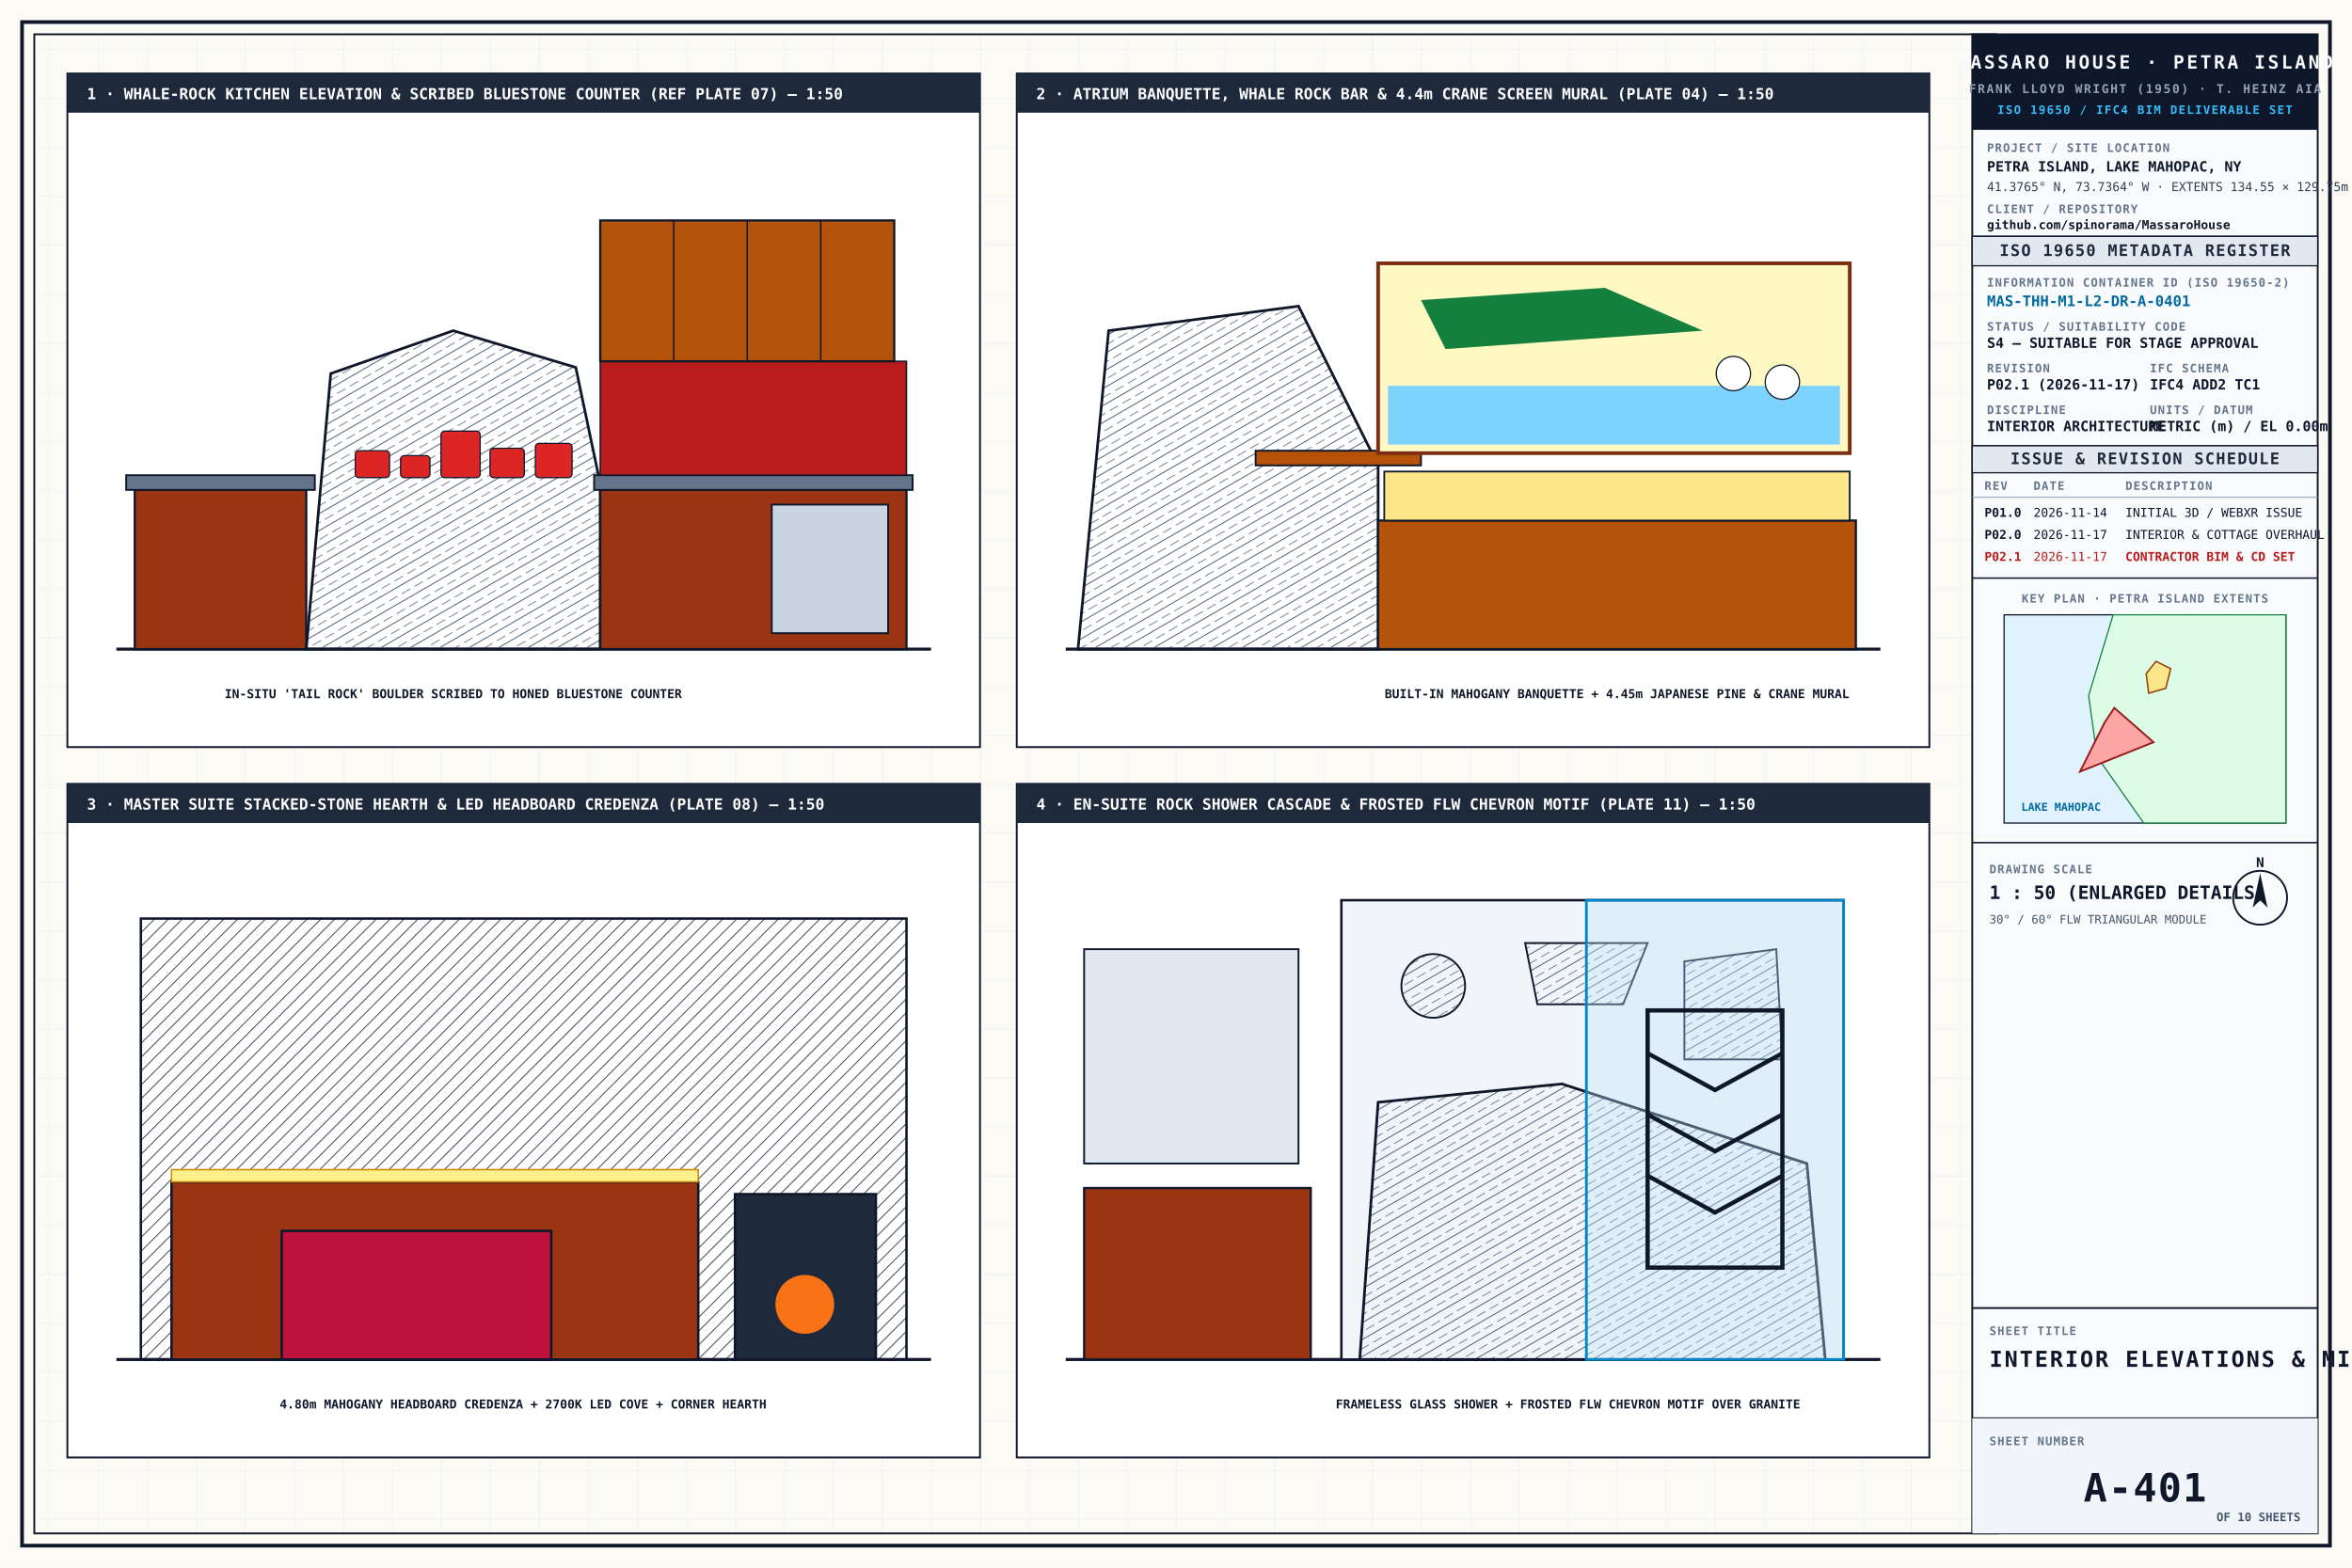
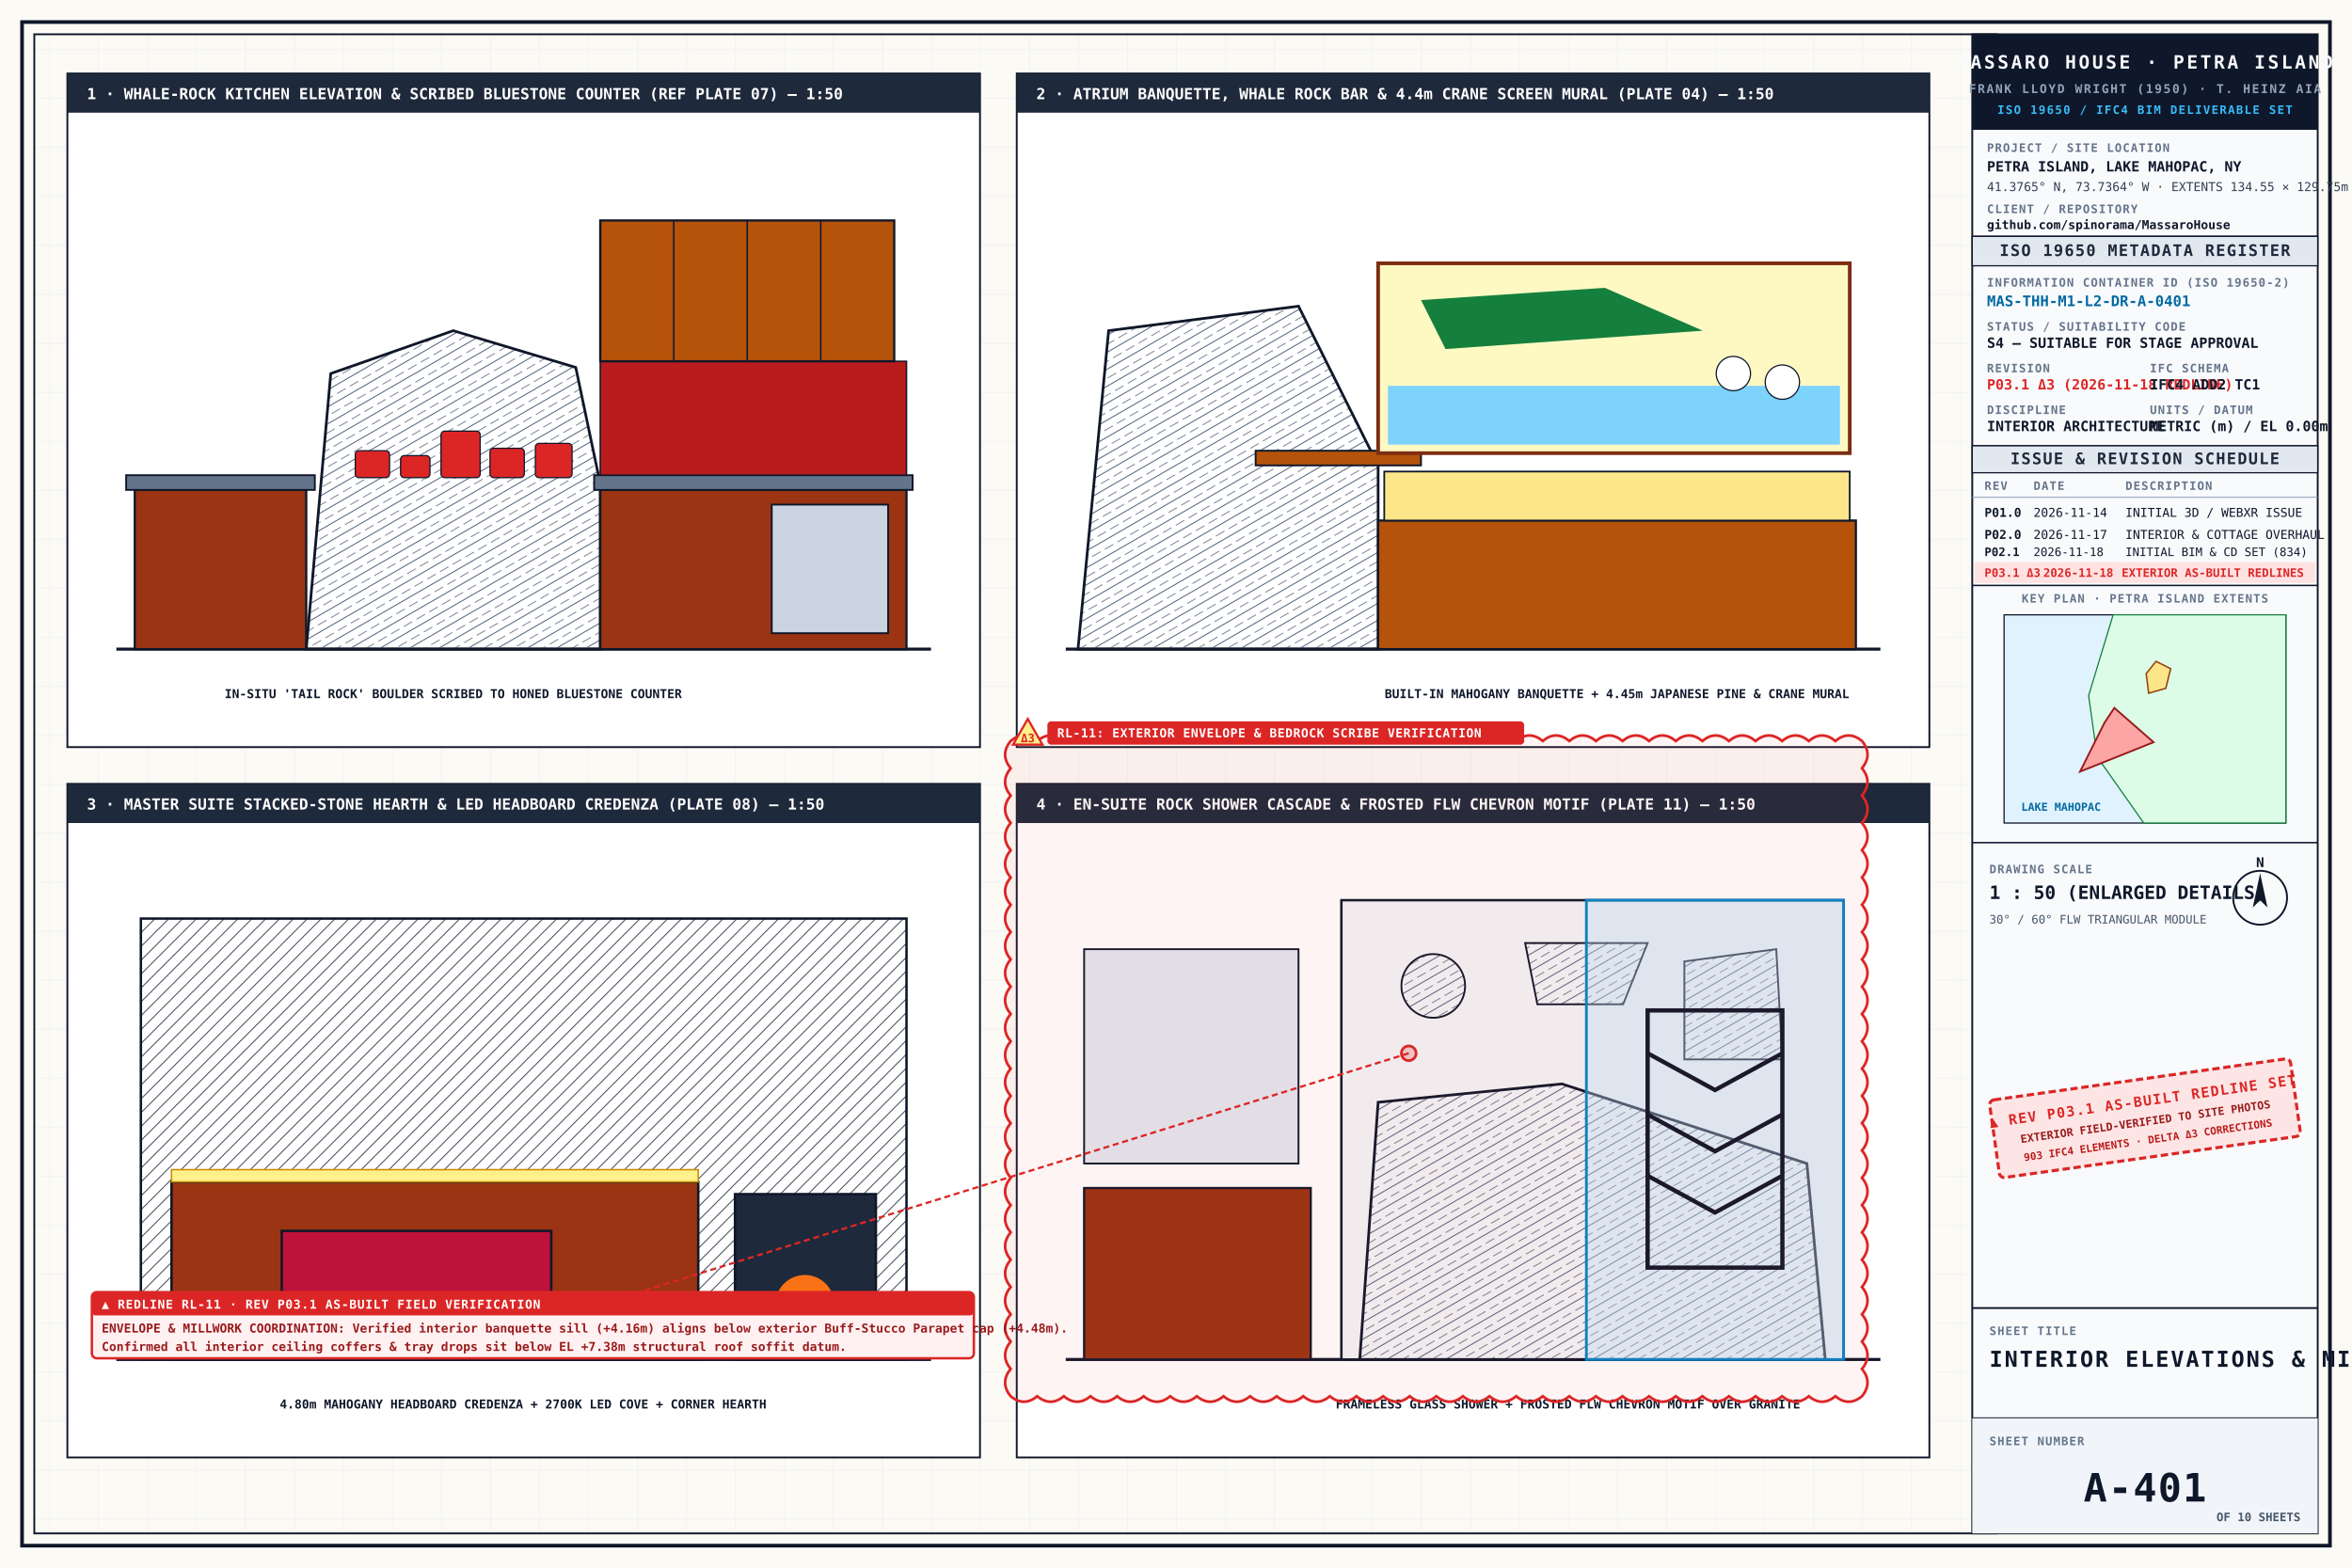
<svg xmlns="http://www.w3.org/2000/svg" viewBox="0 0 1920 1280" width="1920" height="1280">
  <defs>
    <pattern id="hatch-masonry" width="8" height="8" patternTransform="rotate(45 0 0)" patternUnits="userSpaceOnUse">
      <line x1="0" y1="0" x2="0" y2="8" stroke="#1e293b" stroke-width="1.2" />
    </pattern>
    <pattern id="hatch-rock" width="12" height="12" patternTransform="rotate(-30 0 0)" patternUnits="userSpaceOnUse">
      <line x1="0" y1="0" x2="8" y2="0" stroke="#475569" stroke-width="1.0" />
      <line x1="0" y1="6" x2="12" y2="6" stroke="#64748b" stroke-width="0.8" />
    </pattern>
    <pattern id="hatch-earth" width="10" height="10" patternTransform="rotate(60 0 0)" patternUnits="userSpaceOnUse">
      <line x1="0" y1="0" x2="0" y2="10" stroke="#64748b" stroke-width="0.9" />
    </pattern>
    <pattern id="grid-flw" width="40" height="40" patternUnits="userSpaceOnUse">
      <path d="M 40 0 L 0 0 0 40" fill="none" stroke="#e2e8f0" stroke-width="0.6" />
    </pattern>
    <style>
      text { font-family: 'DIN Alternate', 'Bahnschrift', 'Roboto Mono', 'Consolas', monospace; fill: #0f172a; }
      .tb-h1 { font-size: 18px; font-weight: 700; letter-spacing: 1.5px; }
      .tb-h2 { font-size: 13px; font-weight: 700; letter-spacing: 1px; fill: #1e293b; }
      .tb-lbl { font-size: 9.5px; font-weight: 600; fill: #64748b; letter-spacing: 0.8px; }
      .tb-val { font-size: 11.5px; font-weight: 700; fill: #0f172a; }
      .sheet-num { font-size: 32px; font-weight: 800; fill: #0f172a; letter-spacing: 1px; }
      .dim-txt { font-size: 10.5px; font-weight: 700; fill: #b91c1c; text-anchor: middle; }
      .tag-txt { font-size: 10px; font-weight: 700; fill: #0f172a; text-anchor: middle; }
      .sub-txt { font-size: 9px; font-weight: 600; fill: #475569; text-anchor: middle; }
      .note-txt { font-size: 11px; fill: #1e293b; }
      .hdr-txt { font-size: 14px; font-weight: 700; fill: #0f172a; letter-spacing: 1px; }
    </style>
  </defs>
  <rect x="0" y="0" width="1920" height="1280" fill="#fcfaf5" />
  <rect x="28" y="28" width="1602" height="1224" fill="url(#grid-flw)" />
  <rect x="18" y="18" width="1884" height="1244" fill="none" stroke="#0f172a" stroke-width="3.0" />
  <rect x="28" y="28" width="1602" height="1224" fill="none" stroke="#0f172a" stroke-width="1.5" />
  <g transform="translate(1610, 28)">
    <rect x="0" y="0" width="282" height="1224" fill="#f8fafc" stroke="#0f172a" stroke-width="1.5" />
    <rect x="0" y="0" width="282" height="78" fill="#0f172a" />
    <text x="141" y="28" text-anchor="middle" style="font-size:15px;font-weight:800;fill:#f8fafc;letter-spacing:2px;">MASSARO HOUSE · PETRA ISLAND</text>
    <text x="141" y="48" text-anchor="middle" style="font-size:10px;font-weight:600;fill:#94a3b8;letter-spacing:1.2px;">FRANK LLOYD WRIGHT (1950) · T. HEINZ AIA</text>
    <text x="141" y="65" text-anchor="middle" style="font-size:9.5px;font-weight:700;fill:#38bdf8;letter-spacing:1px;">ISO 19650 / IFC4 BIM DELIVERABLE SET</text>
    <line x1="0" y1="165" x2="282" y2="165" stroke="#0f172a" stroke-width="1.2" />
    <text x="12" y="96" class="tb-lbl">PROJECT / SITE LOCATION</text>
    <text x="12" y="112" class="tb-val">PETRA ISLAND, LAKE MAHOPAC, NY</text>
    <text x="12" y="128" style="font-size:10px;fill:#334155;">41.3765° N, 73.7364° W · EXTENTS 134.55 × 129.75m</text>
    <text x="12" y="146" class="tb-lbl">CLIENT / REPOSITORY</text>
    <text x="12" y="159" style="font-size:10px;font-weight:700;fill:#0f172a;">github.com/spinorama/MassaroHouse</text>
    <rect x="0" y="165" width="282" height="24" fill="#e2e8f0" stroke="#0f172a" stroke-width="1.0" />
    <text x="141" y="181" text-anchor="middle" class="tb-h2">ISO 19650 METADATA REGISTER</text>
    <text x="12" y="206" class="tb-lbl">INFORMATION CONTAINER ID (ISO 19650-2)</text>
    <text x="12" y="222" style="font-size:12px;font-weight:800;fill:#0369a1;">MAS-THH-M1-L2-DR-A-0401</text>
    <text x="12" y="242" class="tb-lbl">STATUS / SUITABILITY CODE</text>
    <text x="12" y="256" class="tb-val">S4 — SUITABLE FOR STAGE APPROVAL</text>
    <text x="12" y="276" class="tb-lbl">REVISION</text>
-     <text x="12" y="290" class="tb-val">P02.1 (2026-11-17)</text>
+     <text x="12" y="290" style="font-size:11.5px;font-weight:800;fill:#dc2626;">P03.1 Δ3 (2026-11-18 REDLINE)</text>
    <text x="145" y="276" class="tb-lbl">IFC SCHEMA</text>
    <text x="145" y="290" class="tb-val">IFC4 ADD2 TC1</text>
    <text x="12" y="310" class="tb-lbl">DISCIPLINE</text>
    <text x="12" y="324" class="tb-val">INTERIOR ARCHITECTURE</text>
    <text x="145" y="310" class="tb-lbl">UNITS / DATUM</text>
    <text x="145" y="324" class="tb-val">METRIC (m) / EL 0.00m</text>
    <line x1="0" y1="336" x2="282" y2="336" stroke="#0f172a" stroke-width="1.2" />
    <rect x="0" y="336" width="282" height="22" fill="#e2e8f0" stroke="#0f172a" stroke-width="1.0" />
    <text x="141" y="351" text-anchor="middle" class="tb-h2">ISSUE &amp; REVISION SCHEDULE</text>
    <text x="10" y="372" class="tb-lbl">REV</text>
    <text x="50" y="372" class="tb-lbl">DATE</text>
    <text x="125" y="372" class="tb-lbl">DESCRIPTION</text>
    <line x1="0" y1="378" x2="282" y2="378" stroke="#94a3b8" stroke-width="0.8" />
    <text x="10" y="394" style="font-size:10px;font-weight:700;">P01.0</text>
    <text x="50" y="394" style="font-size:10px;">2026-11-14</text>
    <text x="125" y="394" style="font-size:10px;">INITIAL 3D / WEBXR ISSUE</text>
    <text x="10" y="412" style="font-size:10px;font-weight:700;">P02.0</text>
    <text x="50" y="412" style="font-size:10px;">2026-11-17</text>
    <text x="125" y="412" style="font-size:10px;">INTERIOR &amp; COTTAGE OVERHAUL</text>
-     <text x="10" y="430" style="font-size:10px;font-weight:700;fill:#b91c1c;">P02.1</text>
-     <text x="50" y="430" style="font-size:10px;fill:#b91c1c;">2026-11-17</text>
-     <text x="125" y="430" style="font-size:10px;font-weight:700;fill:#b91c1c;">CONTRACTOR BIM &amp; CD SET</text>
-     <line x1="0" y1="444" x2="282" y2="444" stroke="#0f172a" stroke-width="1.2" />
+     <text x="10" y="426" style="font-size:9.5px;font-weight:700;">P02.1</text>
+     <text x="50" y="426" style="font-size:9.5px;">2026-11-18</text>
+     <text x="125" y="426" style="font-size:9.5px;">INITIAL BIM &amp; CD SET (834)</text>
+     <rect x="2" y="431" width="278" height="17" fill="#fee2e2" />
+     <text x="10" y="443" style="font-size:9.5px;font-weight:800;fill:#dc2626;">P03.1 Δ3</text>
+     <text x="58" y="443" style="font-size:9.5px;font-weight:700;fill:#dc2626;">2026-11-18</text>
+     <text x="122" y="443" style="font-size:9.5px;font-weight:800;fill:#dc2626;">EXTERIOR AS-BUILT REDLINES</text>
+     <line x1="0" y1="450" x2="282" y2="450" stroke="#0f172a" stroke-width="1.2" />
+     <g transform="translate(141, 885) rotate(-8)">
+       <rect x="-124" y="-32" width="248" height="64" rx="4" fill="rgba(254,226,226,0.9)" stroke="#dc2626" stroke-width="2.5" stroke-dasharray="6,3" />
+       <text x="0" y="-10" text-anchor="middle" style="font-size:11.5px;font-weight:900;fill:#dc2626;letter-spacing:1px;">▲ REV P03.1 AS-BUILT REDLINE SET</text>
+       <text x="0" y="6" text-anchor="middle" style="font-size:9px;font-weight:800;fill:#991b1b;">EXTERIOR FIELD-VERIFIED TO SITE PHOTOS</text>
+       <text x="0" y="21" text-anchor="middle" style="font-size:8.5px;font-weight:700;fill:#b91c1c;">903 IFC4 ELEMENTS · DELTA Δ3 CORRECTIONS</text>
+     </g>
    <text x="141" y="464" text-anchor="middle" class="tb-lbl">KEY PLAN · PETRA ISLAND EXTENTS</text>
    <rect x="26" y="474" width="230" height="170" fill="#e0f2fe" stroke="#0f172a" stroke-width="1.0" />
    <polygon points="115,474 256,474 256,644 140,644 102,590 95,540" fill="#dcfce7" stroke="#15803d" stroke-width="1.0" />
    <polygon points="116,550 148,578 88,602 108,562" fill="#fca5a5" stroke="#991b1b" stroke-width="1.5" />
    <polygon points="150,512 162,518 158,534 144,538 142,522" fill="#fde68a" stroke="#92400e" stroke-width="1.2" />
    <text x="40" y="634" style="font-size:9px;font-weight:700;fill:#0369a1;">LAKE MAHOPAC</text>
    <line x1="0" y1="660" x2="282" y2="660" stroke="#0f172a" stroke-width="1.2" />
    <g transform="translate(235, 705)">
      <circle cx="0" cy="0" r="22" fill="none" stroke="#0f172a" stroke-width="1.5" />
      <polygon points="0,-20 -6,8 0,2 6,8" fill="#0f172a" />
      <text x="0" y="-25" text-anchor="middle" style="font-size:11px;font-weight:800;">N</text>
    </g>
    <text x="14" y="685" class="tb-lbl">DRAWING SCALE</text>
    <text x="14" y="706" style="font-size:15px;font-weight:800;">1 : 50 (ENLARGED DETAILS)</text>
    <text x="14" y="726" style="font-size:9.5px;fill:#475569;">30° / 60° FLW TRIANGULAR MODULE</text>
    <line x1="0" y1="1040" x2="282" y2="1040" stroke="#0f172a" stroke-width="1.5" />
    <text x="14" y="1062" class="tb-lbl">SHEET TITLE</text>
    <text x="14" y="1088" class="tb-h1">INTERIOR ELEVATIONS &amp; MILLWORK</text>
    <line x1="0" y1="1130" x2="282" y2="1130" stroke="#0f172a" stroke-width="1.5" />
    <rect x="0" y="1130" width="282" height="94" fill="#f1f5f9" />
    <text x="14" y="1152" class="tb-lbl">SHEET NUMBER</text>
    <text x="141" y="1198" text-anchor="middle" class="sheet-num">A-401</text>
    <text x="268" y="1214" text-anchor="end" style="font-size:9.5px;font-weight:700;fill:#475569;">OF 10 SHEETS</text>
  </g>
  <g transform="translate(55, 60)">
    <rect x="0" y="0" width="745" height="550" fill="#ffffff" stroke="#0f172a" stroke-width="1.5" />
    <rect x="0" y="0" width="745" height="32" fill="#1e293b" />
    <text x="16" y="21" style="font-size:12.5px;font-weight:800;fill:#ffffff;">1 · WHALE-ROCK KITCHEN ELEVATION &amp; SCRIBED BLUESTONE COUNTER (REF PLATE 07) — 1:50</text>
    <line x1="40" y1="470" x2="705" y2="470" stroke="#0f172a" stroke-width="2.5" />
    <rect x="55" y="340" width="140" height="130" fill="#9a3412" stroke="#0f172a" stroke-width="1.8" />
    <rect x="48" y="328" width="154" height="12" fill="#64748b" stroke="#0f172a" stroke-width="1.5" />
    <polygon points="195,470 215,245 315,210 415,240 435,335 435,470" fill="url(#hatch-rock)" stroke="#0f172a" stroke-width="2.2" />
    <rect x="235" y="308" width="28" height="22" rx="3" fill="#dc2626" stroke="#0f172a" />
    <rect x="272" y="312" width="24" height="18" rx="3" fill="#dc2626" stroke="#0f172a" />
    <rect x="305" y="292" width="32" height="38" rx="3" fill="#dc2626" stroke="#0f172a" />
    <rect x="345" y="306" width="28" height="24" rx="3" fill="#dc2626" stroke="#0f172a" />
    <rect x="382" y="302" width="30" height="28" rx="3" fill="#dc2626" stroke="#0f172a" />
    <rect x="435" y="340" width="250" height="130" fill="#9a3412" stroke="#0f172a" stroke-width="1.8" />
    <rect x="430" y="328" width="260" height="12" fill="#64748b" stroke="#0f172a" stroke-width="1.5" />
    <rect x="435" y="235" width="250" height="93" fill="#b91c1c" stroke="#0f172a" stroke-width="1.2" />
    <rect x="435" y="120" width="240" height="115" fill="#b45309" stroke="#0f172a" stroke-width="1.8" />
    <line x1="495" y1="120" x2="495" y2="235" stroke="#0f172a" stroke-width="1.2" />
    <line x1="555" y1="120" x2="555" y2="235" stroke="#0f172a" stroke-width="1.2" />
    <line x1="615" y1="120" x2="615" y2="235" stroke="#0f172a" stroke-width="1.2" />
    <rect x="575" y="352" width="95" height="105" fill="#cbd5e1" stroke="#0f172a" stroke-width="1.5" />
    <text x="315" y="510" class="tag-txt">IN-SITU 'TAIL ROCK' BOULDER SCRIBED TO HONED BLUESTONE COUNTER</text>
    <g transform="translate(775, 0)">
      <rect x="0" y="0" width="745" height="550" fill="#ffffff" stroke="#0f172a" stroke-width="1.5" />
      <rect x="0" y="0" width="745" height="32" fill="#1e293b" />
      <text x="16" y="21" style="font-size:12.5px;font-weight:800;fill:#ffffff;">2 · ATRIUM BANQUETTE, WHALE ROCK BAR &amp; 4.4m CRANE SCREEN MURAL (PLATE 04) — 1:50</text>
      <line x1="40" y1="470" x2="705" y2="470" stroke="#0f172a" stroke-width="2.5" />
      <polygon points="50,470 75,210 230,190 295,320 295,470" fill="url(#hatch-rock)" stroke="#0f172a" stroke-width="2.2" />
      <rect x="195" y="308" width="135" height="12" fill="#b45309" stroke="#0f172a" stroke-width="1.5" />
      <rect x="295" y="155" width="385" height="155" fill="#fef9c3" stroke="#7c2d12" stroke-width="3.0" />
      <rect x="303" y="255" width="369" height="48" fill="#7dd3fc" />
      <polygon points="330,185 480,175 560,210 350,225" fill="#15803d" />
      <circle cx="585" cy="245" r="14" fill="#ffffff" stroke="#0f172a" />
      <circle cx="625" cy="252" r="14" fill="#ffffff" stroke="#0f172a" />
      <rect x="295" y="365" width="390" height="105" fill="#b45309" stroke="#0f172a" stroke-width="1.8" />
      <rect x="300" y="325" width="380" height="40" fill="#fde68a" stroke="#0f172a" stroke-width="1.4" />
      <text x="490" y="510" class="tag-txt">BUILT-IN MAHOGANY BANQUETTE + 4.45m JAPANESE PINE &amp; CRANE MURAL</text>
    </g>
    <g transform="translate(0, 580)">
      <rect x="0" y="0" width="745" height="550" fill="#ffffff" stroke="#0f172a" stroke-width="1.5" />
      <rect x="0" y="0" width="745" height="32" fill="#1e293b" />
      <text x="16" y="21" style="font-size:12.5px;font-weight:800;fill:#ffffff;">3 · MASTER SUITE STACKED-STONE HEARTH &amp; LED HEADBOARD CREDENZA (PLATE 08) — 1:50</text>
      <line x1="40" y1="470" x2="705" y2="470" stroke="#0f172a" stroke-width="2.5" />
      <rect x="60" y="110" width="625" height="360" fill="url(#hatch-masonry)" stroke="#0f172a" stroke-width="2.0" />
      <rect x="85" y="325" width="430" height="145" fill="#9a3412" stroke="#0f172a" stroke-width="2.0" />
      <rect x="85" y="315" width="430" height="10" fill="#fef08a" stroke="#ca8a04" stroke-width="1.2" />
      <rect x="175" y="365" width="220" height="105" fill="#be123c" stroke="#0f172a" stroke-width="2.0" />
      <rect x="545" y="335" width="115" height="135" fill="#1e293b" stroke="#0f172a" stroke-width="2.0" />
      <circle cx="602" cy="425" r="24" fill="#f97316" />
      <text x="372" y="510" class="tag-txt">4.80m MAHOGANY HEADBOARD CREDENZA + 2700K LED COVE + CORNER HEARTH</text>
    </g>
    <g transform="translate(775, 580)">
      <rect x="0" y="0" width="745" height="550" fill="#ffffff" stroke="#0f172a" stroke-width="1.5" />
      <rect x="0" y="0" width="745" height="32" fill="#1e293b" />
      <text x="16" y="21" style="font-size:12.5px;font-weight:800;fill:#ffffff;">4 · EN-SUITE ROCK SHOWER CASCADE &amp; FROSTED FLW CHEVRON MOTIF (PLATE 11) — 1:50</text>
      <line x1="40" y1="470" x2="705" y2="470" stroke="#0f172a" stroke-width="2.5" />
      <rect x="55" y="330" width="185" height="140" fill="#9a3412" stroke="#0f172a" stroke-width="1.8" />
      <rect x="55" y="135" width="175" height="175" fill="#e2e8f0" stroke="#0f172a" stroke-width="1.5" />
      <rect x="265" y="95" width="410" height="375" fill="#f1f5f9" stroke="#0f172a" stroke-width="2.0" />
      <polygon points="280,470 295,260 445,245 645,310 660,470" fill="url(#hatch-rock)" stroke="#0f172a" stroke-width="2.2" />
      <circle cx="340" cy="165" r="26" fill="url(#hatch-rock)" stroke="#0f172a" stroke-width="1.5" />
      <polygon points="415,130 515,130 495,180 425,180" fill="url(#hatch-rock)" stroke="#0f172a" stroke-width="1.5" />
      <polygon points="545,145 620,135 625,225 545,225" fill="url(#hatch-rock)" stroke="#0f172a" stroke-width="1.5" />
      <rect x="465" y="95" width="210" height="375" fill="#bae6fd" fill-opacity="0.35" stroke="#0284c7" stroke-width="2.2" />
      <rect x="515" y="185" width="110" height="210" fill="none" stroke="#0f172a" stroke-width="3.5" />
      <polyline points="515,220 570,250 625,220" fill="none" stroke="#0f172a" stroke-width="3.5" />
      <polyline points="515,270 570,300 625,270" fill="none" stroke="#0f172a" stroke-width="3.5" />
      <polyline points="515,320 570,350 625,320" fill="none" stroke="#0f172a" stroke-width="3.5" />
      <text x="450" y="510" class="tag-txt">FRAMELESS GLASS SHOWER + FROSTED FLW CHEVRON MOTIF OVER GRANITE</text>
    </g>
  </g>
+   <g class="redline-layer">
+     <path d="M 825.0 605.0 Q 835.9 596.0 846.7 605.0 Q 857.6 596.0 868.4 605.0 Q 879.3 596.0 890.2 605.0 Q 901.0 596.0 911.9 605.0 Q 922.7 596.0 933.6 605.0 Q 944.5 596.0 955.3 605.0 Q 966.2 596.0 977.0 605.0 Q 987.9 596.0 998.8 605.0 Q 1009.6 596.0 1020.5 605.0 Q 1031.3 596.0 1042.2 605.0 Q 1053.0 596.0 1063.9 605.0 Q 1074.8 596.0 1085.6 605.0 Q 1096.5 596.0 1107.3 605.0 Q 1118.2 596.0 1129.1 605.0 Q 1139.9 596.0 1150.8 605.0 Q 1161.6 596.0 1172.5 605.0 Q 1183.4 596.0 1194.2 605.0 Q 1205.1 596.0 1215.9 605.0 Q 1226.8 596.0 1237.7 605.0 Q 1248.5 596.0 1259.4 605.0 Q 1270.2 596.0 1281.1 605.0 Q 1292.0 596.0 1302.8 605.0 Q 1313.7 596.0 1324.5 605.0 Q 1335.4 596.0 1346.2 605.0 Q 1357.1 596.0 1368.0 605.0 Q 1378.8 596.0 1389.7 605.0 Q 1400.5 596.0 1411.4 605.0 Q 1422.3 596.0 1433.1 605.0 Q 1444.0 596.0 1454.8 605.0 Q 1465.7 596.0 1476.6 605.0 Q 1487.4 596.0 1498.3 605.0 Q 1509.1 596.0 1520.0 605.0 Q 1529.0 616.1 1520.0 627.3 Q 1529.0 638.4 1520.0 649.6 Q 1529.0 660.7 1520.0 671.9 Q 1529.0 683.0 1520.0 694.2 Q 1529.0 705.3 1520.0 716.5 Q 1529.0 727.6 1520.0 738.8 Q 1529.0 749.9 1520.0 761.0 Q 1529.0 772.2 1520.0 783.3 Q 1529.0 794.5 1520.0 805.6 Q 1529.0 816.8 1520.0 827.9 Q 1529.0 839.1 1520.0 850.2 Q 1529.0 861.4 1520.0 872.5 Q 1529.0 883.6 1520.0 894.8 Q 1529.0 905.9 1520.0 917.1 Q 1529.0 928.2 1520.0 939.4 Q 1529.0 950.5 1520.0 961.7 Q 1529.0 972.8 1520.0 984.0 Q 1529.0 995.1 1520.0 1006.2 Q 1529.0 1017.4 1520.0 1028.5 Q 1529.0 1039.7 1520.0 1050.8 Q 1529.0 1062.0 1520.0 1073.1 Q 1529.0 1084.3 1520.0 1095.4 Q 1529.0 1106.6 1520.0 1117.7 Q 1529.0 1128.9 1520.0 1140.0 Q 1509.1 1149.0 1498.3 1140.0 Q 1487.4 1149.0 1476.6 1140.0 Q 1465.7 1149.0 1454.8 1140.0 Q 1444.0 1149.0 1433.1 1140.0 Q 1422.3 1149.0 1411.4 1140.0 Q 1400.5 1149.0 1389.7 1140.0 Q 1378.8 1149.0 1368.0 1140.0 Q 1357.1 1149.0 1346.2 1140.0 Q 1335.4 1149.0 1324.5 1140.0 Q 1313.7 1149.0 1302.8 1140.0 Q 1292.0 1149.0 1281.1 1140.0 Q 1270.2 1149.0 1259.4 1140.0 Q 1248.5 1149.0 1237.7 1140.0 Q 1226.8 1149.0 1215.9 1140.0 Q 1205.1 1149.0 1194.2 1140.0 Q 1183.4 1149.0 1172.5 1140.0 Q 1161.6 1149.0 1150.8 1140.0 Q 1139.9 1149.0 1129.1 1140.0 Q 1118.2 1149.0 1107.3 1140.0 Q 1096.5 1149.0 1085.6 1140.0 Q 1074.8 1149.0 1063.9 1140.0 Q 1053.0 1149.0 1042.2 1140.0 Q 1031.3 1149.0 1020.5 1140.0 Q 1009.6 1149.0 998.8 1140.0 Q 987.9 1149.0 977.0 1140.0 Q 966.2 1149.0 955.3 1140.0 Q 944.5 1149.0 933.6 1140.0 Q 922.7 1149.0 911.9 1140.0 Q 901.0 1149.0 890.2 1140.0 Q 879.3 1149.0 868.4 1140.0 Q 857.6 1149.0 846.7 1140.0 Q 835.9 1149.0 825.0 1140.0 Q 816.0 1128.9 825.0 1117.7 Q 816.0 1106.6 825.0 1095.4 Q 816.0 1084.3 825.0 1073.1 Q 816.0 1062.0 825.0 1050.8 Q 816.0 1039.7 825.0 1028.5 Q 816.0 1017.4 825.0 1006.2 Q 816.0 995.1 825.0 984.0 Q 816.0 972.8 825.0 961.7 Q 816.0 950.5 825.0 939.4 Q 816.0 928.2 825.0 917.1 Q 816.0 905.9 825.0 894.8 Q 816.0 883.6 825.0 872.5 Q 816.0 861.4 825.0 850.2 Q 816.0 839.1 825.0 827.9 Q 816.0 816.8 825.0 805.6 Q 816.0 794.5 825.0 783.3 Q 816.0 772.2 825.0 761.0 Q 816.0 749.9 825.0 738.8 Q 816.0 727.6 825.0 716.5 Q 816.0 705.3 825.0 694.2 Q 816.0 683.0 825.0 671.9 Q 816.0 660.7 825.0 649.6 Q 816.0 638.4 825.0 627.3 Q 816.0 616.1 825.0 605.0 Z" fill="rgba(239, 68, 68, 0.055)" stroke="#dc2626" stroke-width="2.2" />
+     <polygon points="839.0,587.0 827.0,608.0 851.0,608.0" fill="#fef08a" stroke="#dc2626" stroke-width="1.8" />
+     <text x="839.0" y="606.0" text-anchor="middle" style="font-size:9.5px;font-weight:900;fill:#dc2626;">Δ3</text>
+     <rect x="855.0" y="589.0" width="389.2" height="19" rx="3" fill="#dc2626" />
+     <text x="863.0" y="602.0" style="font-size:10px;font-weight:800;fill:#ffffff;letter-spacing:0.4px;">RL-11: EXTERIOR ENVELOPE &amp; BEDROCK SCRIBE VERIFICATION</text>
+     <circle cx="1150.0" cy="860.0" r="6" fill="rgba(220,38,38,0.2)" stroke="#dc2626" stroke-width="2.2" />
+     <line x1="1150.0" y1="860.0" x2="435.0" y2="1082.0" stroke="#dc2626" stroke-width="1.8" stroke-dasharray="5,3" />
+     <rect x="75.0" y="1055.0" width="720.0" height="54.0" rx="4" fill="#fff1f2" stroke="#dc2626" stroke-width="2.0" />
+     <rect x="75.0" y="1055.0" width="720.0" height="19" rx="3" fill="#dc2626" />
+     <text x="83.0" y="1068.5" style="font-size:10px;font-weight:900;fill:#ffffff;letter-spacing:0.5px;">▲ REDLINE RL-11 · REV P03.1 AS-BUILT FIELD VERIFICATION</text>
+     <text x="83.0" y="1088.0" style="font-size:10px;font-weight:700;fill:#991b1b;">ENVELOPE &amp; MILLWORK COORDINATION: Verified interior banquette sill (+4.16m) aligns below exterior Buff-Stucco Parapet cap (+4.48m).</text>
+     <text x="83.0" y="1103.0" style="font-size:10px;font-weight:700;fill:#991b1b;">Confirmed all interior ceiling coffers &amp; tray drops sit below EL +7.38m structural roof soffit datum.</text>
+   </g>
</svg>
